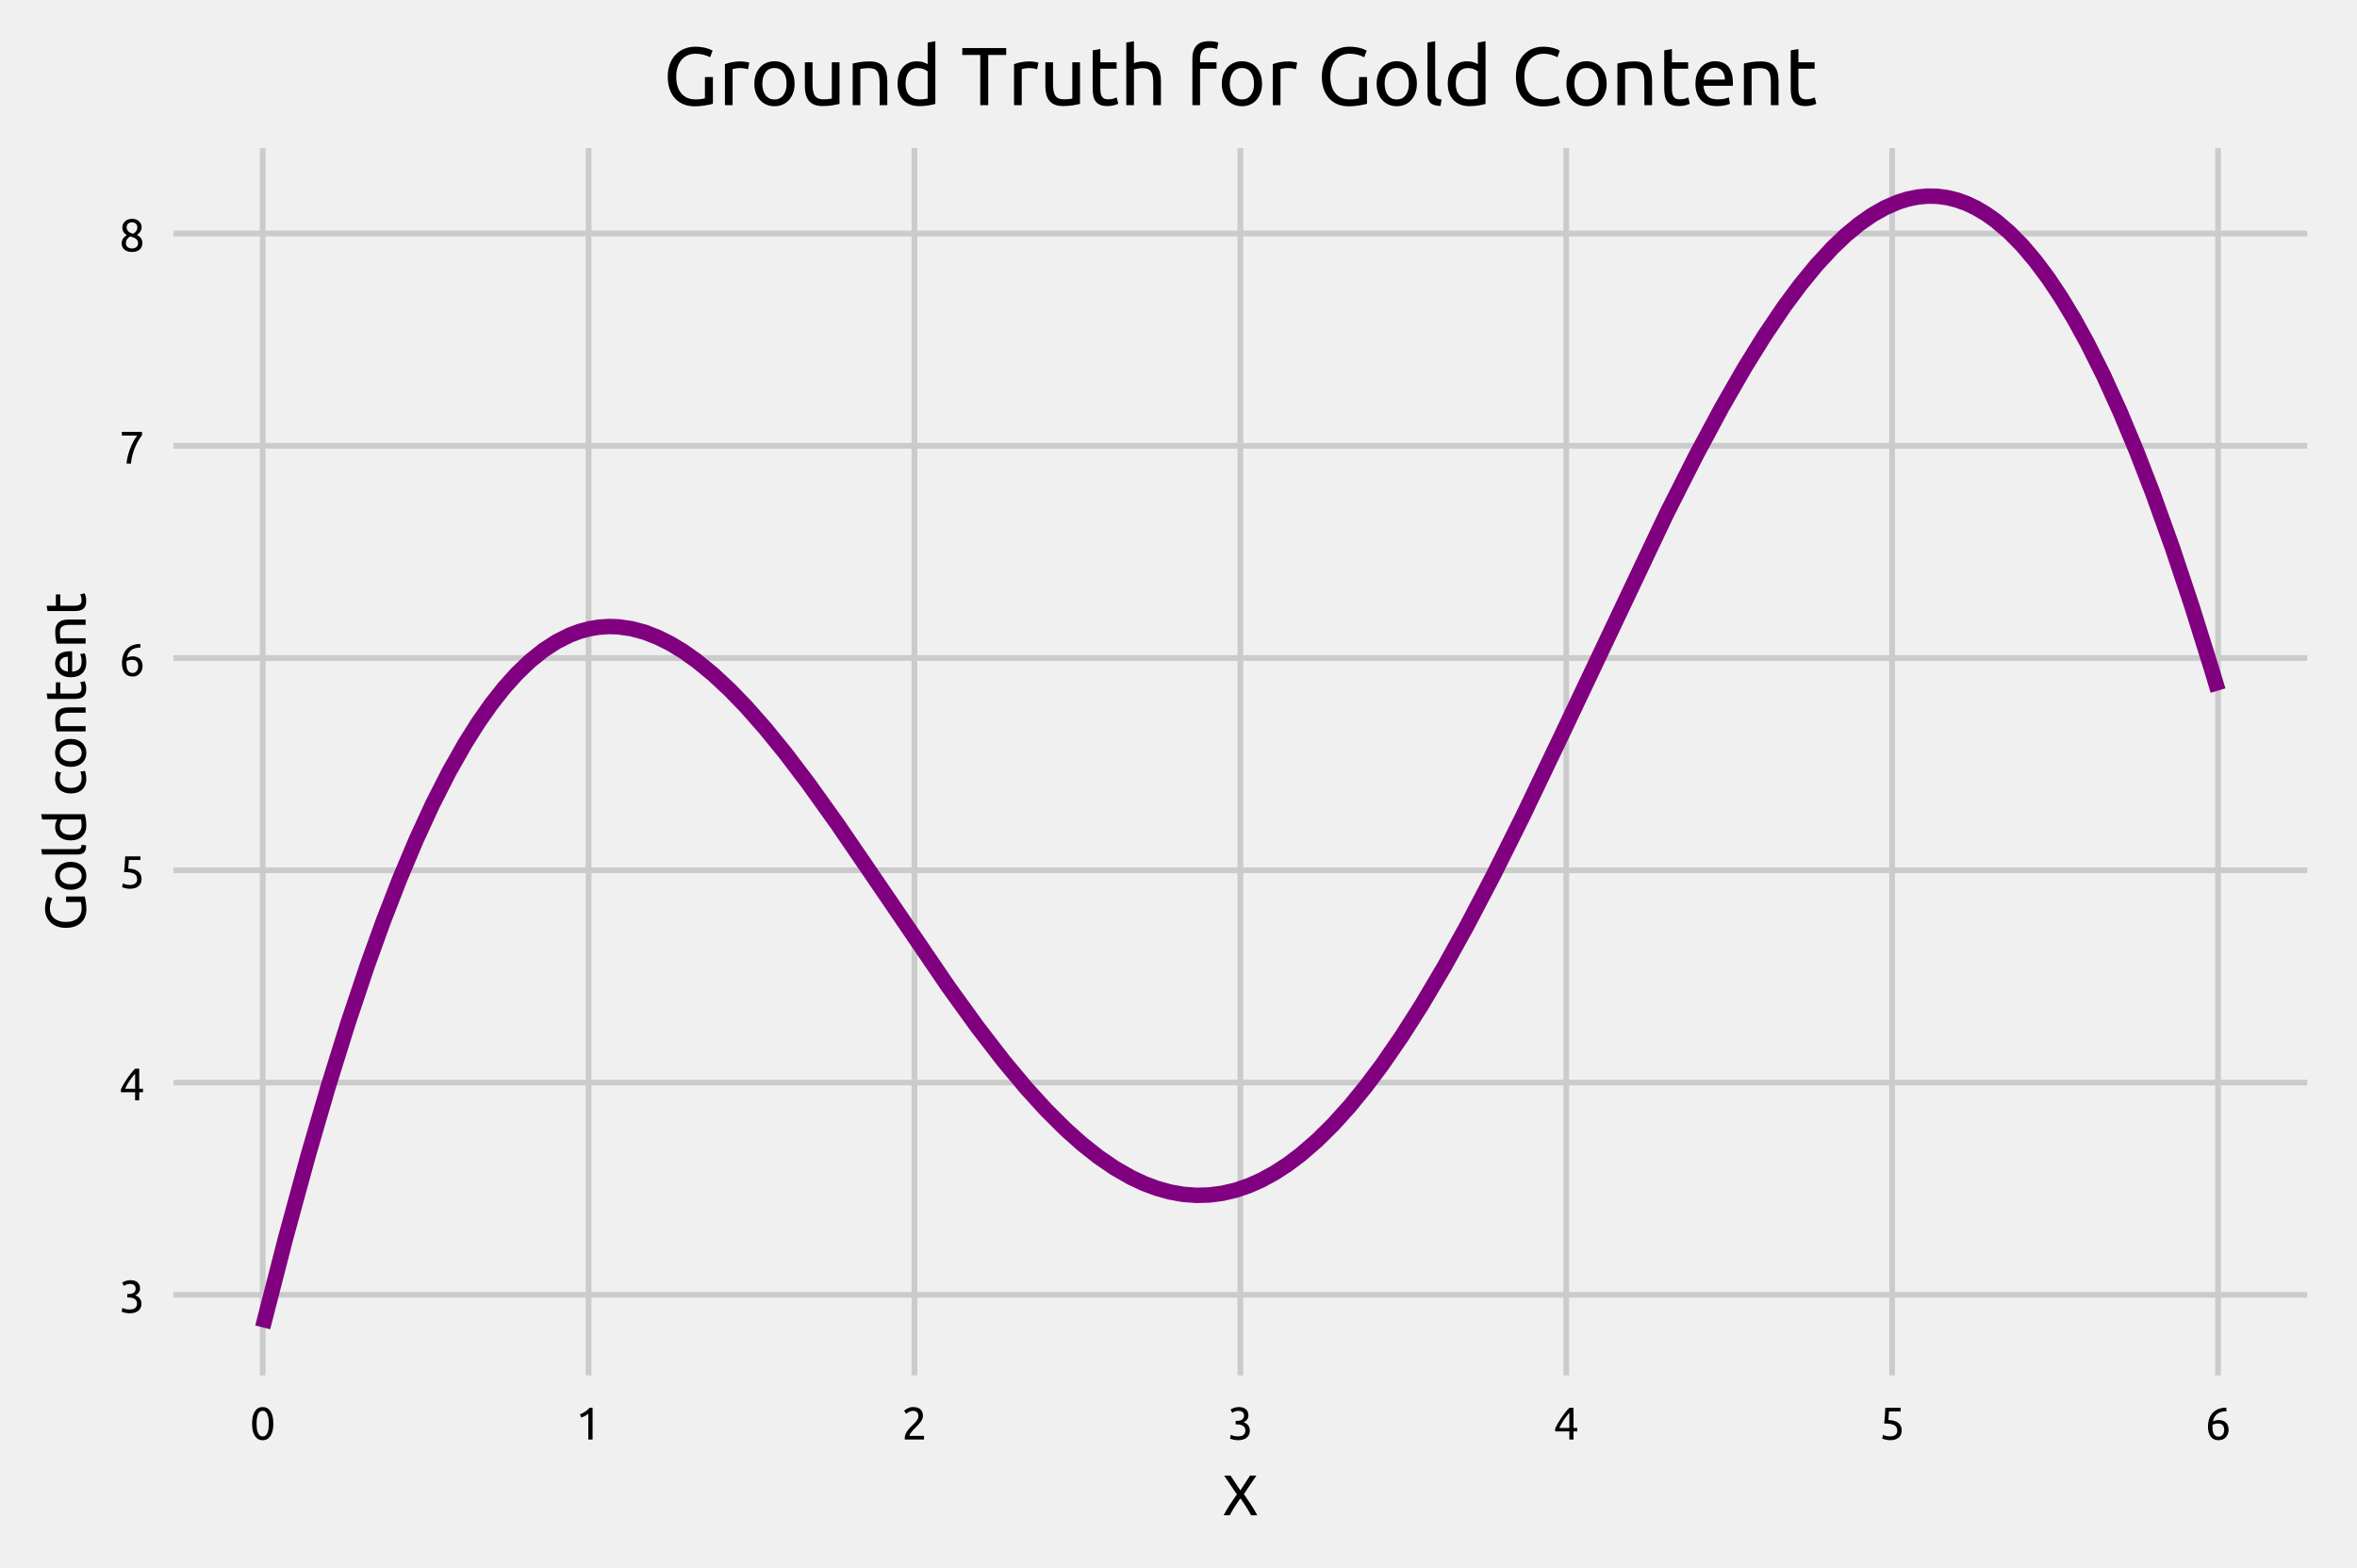
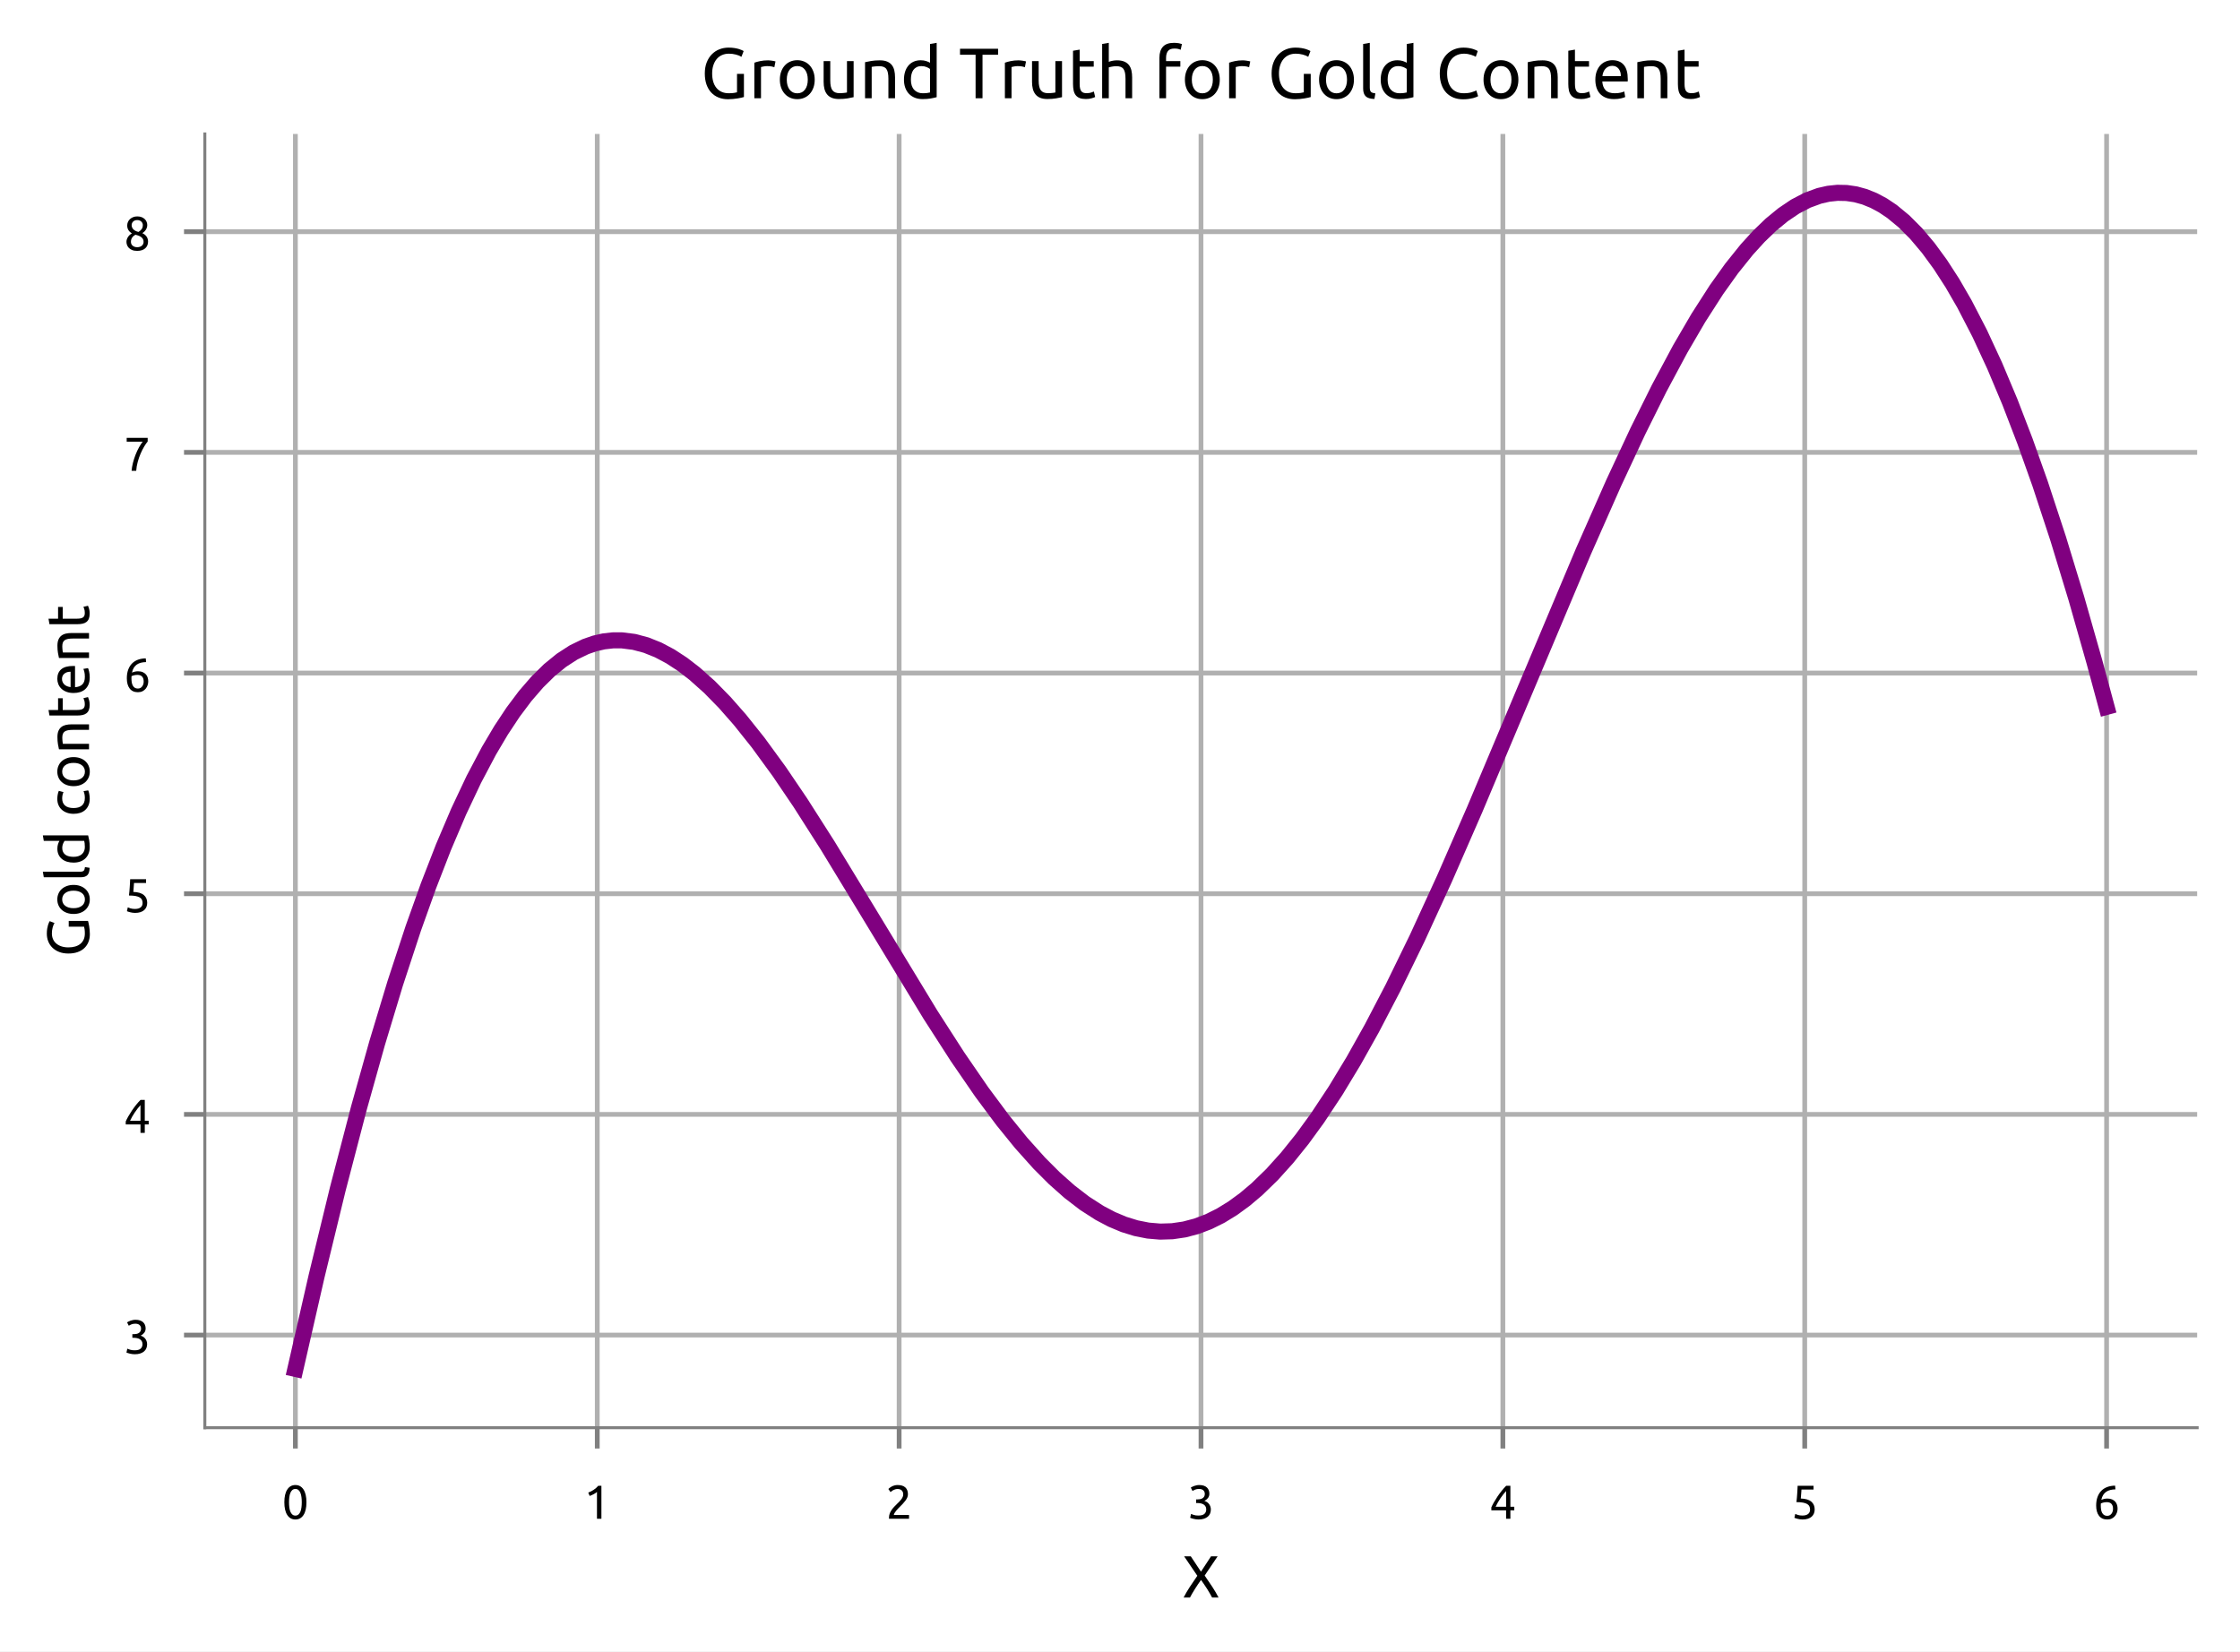
- <svg xmlns="http://www.w3.org/2000/svg" xmlns:xlink="http://www.w3.org/1999/xlink" height="273.81pt" version="1.1" viewBox="0 0 411.862 273.81" width="411.862pt">
+ <svg xmlns="http://www.w3.org/2000/svg" xmlns:xlink="http://www.w3.org/1999/xlink" height="277.548pt" version="1.1" viewBox="0 0 376.422 277.548" width="376.422pt">
  <defs>
    <style type="text/css">
- *{stroke-linecap:butt;stroke-linejoin:round;white-space:pre;}
+ *{stroke-linecap:butt;stroke-linejoin:round;}
  </style>
  </defs>
  <g id="figure_1">
    <g id="patch_1">
-       <path d="M 0 273.81  L 411.862 273.81  L 411.862 0  L 0 0  z " style="fill:#f0f0f0;" />
+       <path d="M 0 277.548  L 376.422 277.548  L 376.422 0  L 0 0  z " style="fill:#ffffff;" />
    </g>
    <g id="axes_1">
      <g id="patch_2">
-         <path d="M 28.822 241.814  L 404.662 241.814  L 404.662 24.373  L 28.822 24.373  z " style="fill:#f0f0f0;" />
+         <path d="M 34.422 239.951  L 369.222 239.951  L 369.222 22.511  L 34.422 22.511  z " style="fill:#ffffff;" />
      </g>
      <g id="matplotlib.axis_1">
        <g id="xtick_1">
          <g id="line2d_1">
-             <path clip-path="url(#pe373f6b60d)" d="M 45.906 241.814  L 45.906 24.373  " style="fill:none;stroke:#cbcbcb;" />
-           </g>
-           <g id="line2d_2" />
+             <path clip-path="url(#p2e78a346d7)" d="M 49.64 239.951  L 49.64 22.511  " style="fill:none;stroke:#b0b0b0;stroke-linecap:square;stroke-width:0.8;" />
+           </g>
+           <g id="line2d_2">
+             <defs>
+               <path d="M 0 0  L 0 3.5  " id="m96824bc779" style="stroke:#808080;stroke-width:0.8;" />
+             </defs>
+             <g>
+               <use style="fill:#808080;stroke:#808080;stroke-width:0.8;" x="49.64" xlink:href="#m96824bc779" y="239.951" />
+             </g>
+           </g>
          <g id="text_1">
            <defs>
              <path d="M 5 34.703  Q 5 52.094 11.141 61.5  Q 17.297 70.906 28.203 70.906  Q 39.094 70.906 45.25 61.5  Q 51.406 52.094 51.406 34.703  Q 51.406 17.297 45.25 7.891  Q 39.094 -1.5 28.203 -1.5  Q 17.297 -1.5 11.141 7.891  Q 5 17.297 5 34.703  z M 41.594 34.703  Q 41.594 40.406 40.938 45.5  Q 40.297 50.594 38.75 54.391  Q 37.203 58.203 34.594 60.453  Q 32 62.703 28.203 62.703  Q 24.406 62.703 21.797 60.453  Q 19.203 58.203 17.641 54.391  Q 16.094 50.594 15.438 45.5  Q 14.797 40.406 14.797 34.703  Q 14.797 29 15.438 23.891  Q 16.094 18.797 17.641 15  Q 19.203 11.203 21.797 8.953  Q 24.406 6.703 28.203 6.703  Q 32 6.703 34.594 8.953  Q 37.203 11.203 38.75 15  Q 40.297 18.797 40.938 23.891  Q 41.594 29 41.594 34.703  z " id="Ubuntu-48" />
            </defs>
-             <g transform="translate(43.64926 251.521)scale(0.08 -0.08)">
+             <g transform="translate(47.38381 255.2587)scale(0.08 -0.08)">
              <use xlink:href="#Ubuntu-48" />
            </g>
          </g>
        </g>
        <g id="xtick_2">
          <g id="line2d_3">
-             <path clip-path="url(#pe373f6b60d)" d="M 102.851 241.814  L 102.851 24.373  " style="fill:none;stroke:#cbcbcb;" />
-           </g>
-           <g id="line2d_4" />
+             <path clip-path="url(#p2e78a346d7)" d="M 100.367 239.951  L 100.367 22.511  " style="fill:none;stroke:#b0b0b0;stroke-linecap:square;stroke-width:0.8;" />
+           </g>
+           <g id="line2d_4">
+             <g>
+               <use style="fill:#808080;stroke:#808080;stroke-width:0.8;" x="100.367" xlink:href="#m96824bc779" y="239.951" />
+             </g>
+           </g>
          <g id="text_2">
            <defs>
              <path d="M 9.297 55  Q 15 57.203 20.391 60.641  Q 25.797 64.094 30.297 69.297  L 36.906 69.297  L 36.906 0  L 27.594 0  L 27.594 56.406  Q 26.406 55.297 24.656 54.094  Q 22.906 52.906 20.844 51.797  Q 18.797 50.703 16.547 49.703  Q 14.297 48.703 12.203 48  z " id="Ubuntu-49" />
            </defs>
-             <g transform="translate(100.5947 251.521)scale(0.08 -0.08)">
+             <g transform="translate(98.11108 255.2587)scale(0.08 -0.08)">
              <use xlink:href="#Ubuntu-49" />
            </g>
          </g>
        </g>
        <g id="xtick_3">
          <g id="line2d_5">
-             <path clip-path="url(#pe373f6b60d)" d="M 159.796 241.814  L 159.796 24.373  " style="fill:none;stroke:#cbcbcb;" />
-           </g>
-           <g id="line2d_6" />
+             <path clip-path="url(#p2e78a346d7)" d="M 151.095 239.951  L 151.095 22.511  " style="fill:none;stroke:#b0b0b0;stroke-linecap:square;stroke-width:0.8;" />
+           </g>
+           <g id="line2d_6">
+             <g>
+               <use style="fill:#808080;stroke:#808080;stroke-width:0.8;" x="151.095" xlink:href="#m96824bc779" y="239.951" />
+             </g>
+           </g>
          <g id="text_3">
            <defs>
              <path d="M 46.703 51.594  Q 46.703 48 45.25 44.641  Q 43.797 41.297 41.391 38.047  Q 39 34.797 36 31.641  Q 33 28.5 30 25.5  Q 28.297 23.797 26.047 21.5  Q 23.797 19.203 21.797 16.703  Q 19.797 14.203 18.438 11.891  Q 17.094 9.594 17.094 7.906  L 49 7.906  L 49 0  L 7 0  Q 6.906 0.594 6.906 1.188  Q 6.906 1.797 6.906 2.297  Q 6.906 7 8.453 11.047  Q 10 15.094 12.5 18.688  Q 15 22.297 18.094 25.5  Q 21.203 28.703 24.203 31.703  Q 26.703 34.094 28.953 36.438  Q 31.203 38.797 32.953 41.141  Q 34.703 43.5 35.75 46  Q 36.797 48.5 36.797 51.297  Q 36.797 54.297 35.844 56.391  Q 34.906 58.5 33.297 59.891  Q 31.703 61.297 29.547 61.938  Q 27.406 62.594 25 62.594  Q 22.094 62.594 19.688 61.797  Q 17.297 61 15.391 59.953  Q 13.5 58.906 12.203 57.75  Q 10.906 56.594 10.203 56  L 5.594 62.594  Q 6.5 63.594 8.297 65.047  Q 10.094 66.5 12.594 67.797  Q 15.094 69.094 18.188 70  Q 21.297 70.906 24.906 70.906  Q 35.797 70.906 41.25 65.844  Q 46.703 60.797 46.703 51.594  z " id="Ubuntu-50" />
            </defs>
-             <g transform="translate(157.5402 251.521)scale(0.08 -0.08)">
+             <g transform="translate(148.8384 255.2587)scale(0.08 -0.08)">
              <use xlink:href="#Ubuntu-50" />
            </g>
          </g>
        </g>
        <g id="xtick_4">
          <g id="line2d_7">
-             <path clip-path="url(#pe373f6b60d)" d="M 216.742 241.814  L 216.742 24.373  " style="fill:none;stroke:#cbcbcb;" />
-           </g>
-           <g id="line2d_8" />
+             <path clip-path="url(#p2e78a346d7)" d="M 201.822 239.951  L 201.822 22.511  " style="fill:none;stroke:#b0b0b0;stroke-linecap:square;stroke-width:0.8;" />
+           </g>
+           <g id="line2d_8">
+             <g>
+               <use style="fill:#808080;stroke:#808080;stroke-width:0.8;" x="201.822" xlink:href="#m96824bc779" y="239.951" />
+             </g>
+           </g>
          <g id="text_4">
            <defs>
              <path d="M 22.594 6.797  Q 31.5 6.797 35.344 10.297  Q 39.203 13.797 39.203 19.703  Q 39.203 23.5 37.594 26.094  Q 36 28.703 33.391 30.25  Q 30.797 31.797 27.344 32.438  Q 23.906 33.094 20.297 33.094  L 17.906 33.094  L 17.906 40.703  L 21.203 40.703  Q 23.703 40.703 26.344 41.203  Q 29 41.703 31.203 43  Q 33.406 44.297 34.797 46.547  Q 36.203 48.797 36.203 52.203  Q 36.203 55 35.203 57  Q 34.203 59 32.547 60.297  Q 30.906 61.594 28.75 62.141  Q 26.594 62.703 24.203 62.703  Q 19.406 62.703 16.047 61.297  Q 12.703 59.906 10.406 58.406  L 6.797 65.5  Q 8 66.297 9.844 67.25  Q 11.703 68.203 14 69  Q 16.297 69.797 18.938 70.344  Q 21.594 70.906 24.5 70.906  Q 30 70.906 34 69.547  Q 38 68.203 40.594 65.75  Q 43.203 63.297 44.5 59.938  Q 45.797 56.594 45.797 52.703  Q 45.797 47.297 42.688 43.438  Q 39.594 39.594 35.203 37.594  Q 37.906 36.797 40.406 35.297  Q 42.906 33.797 44.75 31.5  Q 46.594 29.203 47.75 26.203  Q 48.906 23.203 48.906 19.5  Q 48.906 15 47.344 11.141  Q 45.797 7.297 42.547 4.5  Q 39.297 1.703 34.391 0.094  Q 29.5 -1.5 22.797 -1.5  Q 20.203 -1.5 17.453 -1.094  Q 14.703 -0.703 12.297 -0.094  Q 9.906 0.5 8.094 1.094  Q 6.297 1.703 5.5 2.094  L 7.297 10.203  Q 9 9.406 12.953 8.094  Q 16.906 6.797 22.594 6.797  z " id="Ubuntu-51" />
            </defs>
-             <g transform="translate(214.4856 251.521)scale(0.08 -0.08)">
+             <g transform="translate(199.5656 255.2587)scale(0.08 -0.08)">
              <use xlink:href="#Ubuntu-51" />
            </g>
          </g>
        </g>
        <g id="xtick_5">
          <g id="line2d_9">
-             <path clip-path="url(#pe373f6b60d)" d="M 273.687 241.814  L 273.687 24.373  " style="fill:none;stroke:#cbcbcb;" />
-           </g>
-           <g id="line2d_10" />
+             <path clip-path="url(#p2e78a346d7)" d="M 252.549 239.951  L 252.549 22.511  " style="fill:none;stroke:#b0b0b0;stroke-linecap:square;stroke-width:0.8;" />
+           </g>
+           <g id="line2d_10">
+             <g>
+               <use style="fill:#808080;stroke:#808080;stroke-width:0.8;" x="252.549" xlink:href="#m96824bc779" y="239.951" />
+             </g>
+           </g>
          <g id="text_5">
            <defs>
              <path d="M 4 24  Q 5.906 28.406 9.203 34.25  Q 12.5 40.094 16.641 46.297  Q 20.797 52.5 25.547 58.5  Q 30.297 64.5 35.094 69.297  L 44 69.297  L 44 25.297  L 52.203 25.297  L 52.203 17.703  L 44 17.703  L 44 0  L 35 0  L 35 17.703  L 4 17.703  z M 35 58.297  Q 32 55.094 28.953 51.141  Q 25.906 47.203 23 42.891  Q 20.094 38.594 17.547 34.094  Q 15 29.594 13 25.297  L 35 25.297  z " id="Ubuntu-52" />
            </defs>
-             <g transform="translate(271.4311 251.521)scale(0.08 -0.08)">
+             <g transform="translate(250.2929 255.2587)scale(0.08 -0.08)">
              <use xlink:href="#Ubuntu-52" />
            </g>
          </g>
        </g>
        <g id="xtick_6">
          <g id="line2d_11">
-             <path clip-path="url(#pe373f6b60d)" d="M 330.633 241.814  L 330.633 24.373  " style="fill:none;stroke:#cbcbcb;" />
-           </g>
-           <g id="line2d_12" />
+             <path clip-path="url(#p2e78a346d7)" d="M 303.276 239.951  L 303.276 22.511  " style="fill:none;stroke:#b0b0b0;stroke-linecap:square;stroke-width:0.8;" />
+           </g>
+           <g id="line2d_12">
+             <g>
+               <use style="fill:#808080;stroke:#808080;stroke-width:0.8;" x="303.276" xlink:href="#m96824bc779" y="239.951" />
+             </g>
+           </g>
          <g id="text_6">
            <defs>
              <path d="M 19.906 42.594  Q 35 42 42.047 36  Q 49.094 30 49.094 19.703  Q 49.094 15.094 47.547 11.188  Q 46 7.297 42.844 4.5  Q 39.703 1.703 34.891 0.094  Q 30.094 -1.5 23.5 -1.5  Q 20.906 -1.5 18.203 -1.094  Q 15.5 -0.703 13.203 -0.094  Q 10.906 0.5 9.094 1.094  Q 7.297 1.703 6.5 2.094  L 8.297 10.203  Q 10 9.406 13.844 8.094  Q 17.703 6.797 23.297 6.797  Q 27.797 6.797 30.844 7.797  Q 33.906 8.797 35.797 10.5  Q 37.703 12.203 38.547 14.453  Q 39.406 16.703 39.406 19.203  Q 39.406 23 38.094 25.953  Q 36.797 28.906 33.5 30.906  Q 30.203 32.906 24.703 33.953  Q 19.203 35 10.797 35  Q 11.406 39.906 11.75 44.203  Q 12.094 48.5 12.391 52.594  Q 12.703 56.703 12.891 60.75  Q 13.094 64.797 13.297 69.297  L 46.703 69.297  L 46.703 61.406  L 21.406 61.406  Q 21.297 59.906 21.094 57.344  Q 20.906 54.797 20.703 52.047  Q 20.5 49.297 20.297 46.688  Q 20.094 44.094 19.906 42.594  z " id="Ubuntu-53" />
            </defs>
-             <g transform="translate(328.3765 251.521)scale(0.08 -0.08)">
+             <g transform="translate(301.0202 255.2587)scale(0.08 -0.08)">
              <use xlink:href="#Ubuntu-53" />
            </g>
          </g>
        </g>
        <g id="xtick_7">
          <g id="line2d_13">
-             <path clip-path="url(#pe373f6b60d)" d="M 387.578 241.814  L 387.578 24.373  " style="fill:none;stroke:#cbcbcb;" />
-           </g>
-           <g id="line2d_14" />
+             <path clip-path="url(#p2e78a346d7)" d="M 354.004 239.951  L 354.004 22.511  " style="fill:none;stroke:#b0b0b0;stroke-linecap:square;stroke-width:0.8;" />
+           </g>
+           <g id="line2d_14">
+             <g>
+               <use style="fill:#808080;stroke:#808080;stroke-width:0.8;" x="354.004" xlink:href="#m96824bc779" y="239.951" />
+             </g>
+           </g>
          <g id="text_7">
            <defs>
              <path d="M 6.297 27.797  Q 6.297 37.906 9.094 45.656  Q 11.906 53.406 17.047 58.703  Q 22.203 64 29.547 66.75  Q 36.906 69.5 46.094 69.594  L 46.797 61.797  Q 40.906 61.703 36.047 60.5  Q 31.203 59.297 27.391 56.688  Q 23.594 54.094 21 49.938  Q 18.406 45.797 17.094 39.703  Q 19.703 40.906 22.953 41.703  Q 26.203 42.5 29.703 42.5  Q 35.594 42.5 39.688 40.703  Q 43.797 38.906 46.391 35.953  Q 49 33 50.141 29.141  Q 51.297 25.297 51.297 21.094  Q 51.297 17.297 50 13.297  Q 48.703 9.297 46.047 6  Q 43.406 2.703 39.297 0.594  Q 35.203 -1.5 29.594 -1.5  Q 18.203 -1.5 12.25 6.297  Q 6.297 14.094 6.297 27.797  z M 28.703 34.906  Q 25.203 34.906 22.203 34.25  Q 19.203 33.594 16.203 32.297  Q 16.094 31.203 16.047 30.047  Q 16 28.906 16 27.797  Q 16 23.406 16.594 19.5  Q 17.203 15.594 18.75 12.641  Q 20.297 9.703 22.891 7.953  Q 25.5 6.203 29.5 6.203  Q 32.797 6.203 35.094 7.594  Q 37.406 9 38.906 11.203  Q 40.406 13.406 41.047 15.953  Q 41.703 18.5 41.703 20.906  Q 41.703 27.703 38.453 31.297  Q 35.203 34.906 28.703 34.906  z " id="Ubuntu-54" />
            </defs>
-             <g transform="translate(385.322 251.521)scale(0.08 -0.08)">
+             <g transform="translate(351.7474 255.2587)scale(0.08 -0.08)">
              <use xlink:href="#Ubuntu-54" />
            </g>
          </g>
        </g>
        <g id="text_8">
          <defs>
            <path d="M 50.203 0  Q 48.703 3 46.594 6.641  Q 44.5 10.297 42 14.25  Q 39.5 18.203 36.797 22.141  Q 34.094 26.094 31.594 29.594  Q 29.094 26.094 26.391 22.141  Q 23.703 18.203 21.25 14.25  Q 18.797 10.297 16.641 6.641  Q 14.5 3 13 0  L 2.297 0  Q 6.797 8.797 12.75 17.891  Q 18.703 27 25.406 36.594  L 3.203 69.297  L 14.406 69.297  L 31.5 43.5  L 48.406 69.297  L 59.5 69.297  L 37.703 37  Q 44.5 27.297 50.5 18.094  Q 56.5 8.906 61.094 0  z " id="Ubuntu-88" />
          </defs>
-           <g transform="translate(213.5872 264.7604)scale(0.1 -0.1)">
+           <g transform="translate(198.6672 268.4981)scale(0.1 -0.1)">
            <use xlink:href="#Ubuntu-88" />
          </g>
        </g>
      </g>
      <g id="matplotlib.axis_2">
        <g id="ytick_1">
          <g id="line2d_15">
-             <path clip-path="url(#pe373f6b60d)" d="M 28.822 226.245  L 404.662 226.245  " style="fill:none;stroke:#cbcbcb;" />
-           </g>
-           <g id="line2d_16" />
+             <path clip-path="url(#p2e78a346d7)" d="M 34.422 224.383  L 369.222 224.383  " style="fill:none;stroke:#b0b0b0;stroke-linecap:square;stroke-width:0.8;" />
+           </g>
+           <g id="line2d_16">
+             <defs>
+               <path d="M 0 0  L -3.5 0  " id="mca1a69b899" style="stroke:#808080;stroke-width:0.8;" />
+             </defs>
+             <g>
+               <use style="fill:#808080;stroke:#808080;stroke-width:0.8;" x="34.422" xlink:href="#mca1a69b899" y="224.383" />
+             </g>
+           </g>
          <g id="text_9">
-             <g transform="translate(20.80937 229.3487)scale(0.08 -0.08)">
+             <g transform="translate(20.80937 227.4864)scale(0.08 -0.08)">
              <use xlink:href="#Ubuntu-51" />
            </g>
          </g>
        </g>
        <g id="ytick_2">
          <g id="line2d_17">
-             <path clip-path="url(#pe373f6b60d)" d="M 28.822 189.156  L 404.662 189.156  " style="fill:none;stroke:#cbcbcb;" />
-           </g>
-           <g id="line2d_18" />
+             <path clip-path="url(#p2e78a346d7)" d="M 34.422 187.294  L 369.222 187.294  " style="fill:none;stroke:#b0b0b0;stroke-linecap:square;stroke-width:0.8;" />
+           </g>
+           <g id="line2d_18">
+             <g>
+               <use style="fill:#808080;stroke:#808080;stroke-width:0.8;" x="34.422" xlink:href="#mca1a69b899" y="187.294" />
+             </g>
+           </g>
          <g id="text_10">
-             <g transform="translate(20.80937 192.2601)scale(0.08 -0.08)">
+             <g transform="translate(20.80937 190.3979)scale(0.08 -0.08)">
              <use xlink:href="#Ubuntu-52" />
            </g>
          </g>
        </g>
        <g id="ytick_3">
          <g id="line2d_19">
-             <path clip-path="url(#pe373f6b60d)" d="M 28.822 152.068  L 404.662 152.068  " style="fill:none;stroke:#cbcbcb;" />
-           </g>
-           <g id="line2d_20" />
+             <path clip-path="url(#p2e78a346d7)" d="M 34.422 150.206  L 369.222 150.206  " style="fill:none;stroke:#b0b0b0;stroke-linecap:square;stroke-width:0.8;" />
+           </g>
+           <g id="line2d_20">
+             <g>
+               <use style="fill:#808080;stroke:#808080;stroke-width:0.8;" x="34.422" xlink:href="#mca1a69b899" y="150.206" />
+             </g>
+           </g>
          <g id="text_11">
-             <g transform="translate(20.80937 155.1716)scale(0.08 -0.08)">
+             <g transform="translate(20.80937 153.3094)scale(0.08 -0.08)">
              <use xlink:href="#Ubuntu-53" />
            </g>
          </g>
        </g>
        <g id="ytick_4">
          <g id="line2d_21">
-             <path clip-path="url(#pe373f6b60d)" d="M 28.822 114.979  L 404.662 114.979  " style="fill:none;stroke:#cbcbcb;" />
-           </g>
-           <g id="line2d_22" />
+             <path clip-path="url(#p2e78a346d7)" d="M 34.422 113.117  L 369.222 113.117  " style="fill:none;stroke:#b0b0b0;stroke-linecap:square;stroke-width:0.8;" />
+           </g>
+           <g id="line2d_22">
+             <g>
+               <use style="fill:#808080;stroke:#808080;stroke-width:0.8;" x="34.422" xlink:href="#mca1a69b899" y="113.117" />
+             </g>
+           </g>
          <g id="text_12">
-             <g transform="translate(20.80937 118.0831)scale(0.08 -0.08)">
+             <g transform="translate(20.80937 116.2208)scale(0.08 -0.08)">
              <use xlink:href="#Ubuntu-54" />
            </g>
          </g>
        </g>
        <g id="ytick_5">
          <g id="line2d_23">
-             <path clip-path="url(#pe373f6b60d)" d="M 28.822 77.891  L 404.662 77.891  " style="fill:none;stroke:#cbcbcb;" />
-           </g>
-           <g id="line2d_24" />
+             <path clip-path="url(#p2e78a346d7)" d="M 34.422 76.029  L 369.222 76.029  " style="fill:none;stroke:#b0b0b0;stroke-linecap:square;stroke-width:0.8;" />
+           </g>
+           <g id="line2d_24">
+             <g>
+               <use style="fill:#808080;stroke:#808080;stroke-width:0.8;" x="34.422" xlink:href="#mca1a69b899" y="76.029" />
+             </g>
+           </g>
          <g id="text_13">
            <defs>
              <path d="M 16.297 0  Q 16.906 8 19.156 16.844  Q 21.406 25.703 24.703 34.047  Q 28 42.406 31.953 49.547  Q 35.906 56.703 39.703 61.203  L 6 61.203  L 6 69.297  L 50.094 69.297  L 50.094 61.594  Q 46.797 57.797 42.797 51.141  Q 38.797 44.5 35.25 36.25  Q 31.703 28 29.141 18.641  Q 26.594 9.297 26 0  z " id="Ubuntu-55" />
            </defs>
-             <g transform="translate(20.80937 80.99453)scale(0.08 -0.08)">
+             <g transform="translate(20.80937 79.13228)scale(0.08 -0.08)">
              <use xlink:href="#Ubuntu-55" />
            </g>
          </g>
        </g>
        <g id="ytick_6">
          <g id="line2d_25">
-             <path clip-path="url(#pe373f6b60d)" d="M 28.822 40.802  L 404.662 40.802  " style="fill:none;stroke:#cbcbcb;" />
-           </g>
-           <g id="line2d_26" />
+             <path clip-path="url(#p2e78a346d7)" d="M 34.422 38.94  L 369.222 38.94  " style="fill:none;stroke:#b0b0b0;stroke-linecap:square;stroke-width:0.8;" />
+           </g>
+           <g id="line2d_26">
+             <g>
+               <use style="fill:#808080;stroke:#808080;stroke-width:0.8;" x="34.422" xlink:href="#mca1a69b899" y="38.94" />
+             </g>
+           </g>
          <g id="text_14">
            <defs>
              <path d="M 50.906 18  Q 50.906 13.797 49.453 10.25  Q 48 6.703 45.141 4.047  Q 42.297 1.406 38 -0.047  Q 33.703 -1.5 28.094 -1.5  Q 21.594 -1.5 17.25 0.344  Q 12.906 2.203 10.297 5  Q 7.703 7.797 6.594 11.141  Q 5.5 14.5 5.5 17.5  Q 5.5 20.406 6.453 23.047  Q 7.406 25.703 8.953 28  Q 10.5 30.297 12.547 32.141  Q 14.594 34 16.906 35.406  Q 7.094 41 7.094 51.906  Q 7.094 55.703 8.594 59.141  Q 10.094 62.594 12.844 65.188  Q 15.594 67.797 19.5 69.344  Q 23.406 70.906 28.203 70.906  Q 33.797 70.906 37.797 69.203  Q 41.797 67.5 44.344 64.844  Q 46.906 62.203 48.047 59  Q 49.203 55.797 49.203 52.797  Q 49.203 49.906 48.344 47.344  Q 47.5 44.797 46.047 42.594  Q 44.594 40.406 42.75 38.703  Q 40.906 37 38.906 35.703  Q 50.703 30.094 50.906 18  z M 14.906 17.406  Q 14.906 15.594 15.547 13.641  Q 16.203 11.703 17.797 10.047  Q 19.406 8.406 21.906 7.297  Q 24.406 6.203 28.203 6.203  Q 31.594 6.203 34.141 7.203  Q 36.703 8.203 38.297 9.75  Q 39.906 11.297 40.703 13.297  Q 41.5 15.297 41.5 17.406  Q 41.5 20.594 40.297 23  Q 39.094 25.406 36.844 27.203  Q 34.594 29 31.438 30.25  Q 28.297 31.5 24.297 32.406  Q 19.797 29.906 17.344 26.203  Q 14.906 22.5 14.906 17.406  z M 39.906 52.906  Q 39.906 54.406 39.25 56.203  Q 38.594 58 37.188 59.547  Q 35.797 61.094 33.594 62.141  Q 31.406 63.203 28.203 63.203  Q 25 63.203 22.75 62.203  Q 20.5 61.203 19.094 59.641  Q 17.703 58.094 17.047 56.25  Q 16.406 54.406 16.406 52.594  Q 16.406 50.406 17.203 48.203  Q 18 46 19.703 44.094  Q 21.406 42.203 24.156 40.703  Q 26.906 39.203 30.703 38.297  Q 34.906 40.797 37.406 44.141  Q 39.906 47.5 39.906 52.906  z " id="Ubuntu-56" />
            </defs>
-             <g transform="translate(20.80937 43.90599)scale(0.08 -0.08)">
+             <g transform="translate(20.80937 42.04374)scale(0.08 -0.08)">
              <use xlink:href="#Ubuntu-56" />
            </g>
          </g>
        </g>
        <g id="text_15">
          <defs>
            <path d="M 50.906 34.094  L 60.594 34.094  L 60.594 1.703  Q 59.406 1.297 57.156 0.797  Q 54.906 0.297 51.953 -0.203  Q 49 -0.703 45.5 -1.047  Q 42 -1.406 38.406 -1.406  Q 31.094 -1.406 25.094 1  Q 19.094 3.406 14.797 8  Q 10.5 12.594 8.141 19.297  Q 5.797 26 5.797 34.703  Q 5.797 43.406 8.438 50.156  Q 11.094 56.906 15.594 61.5  Q 20.094 66.094 26.141 68.5  Q 32.203 70.906 39.094 70.906  Q 43.797 70.906 47.438 70.297  Q 51.094 69.703 53.688 68.891  Q 56.297 68.094 57.938 67.297  Q 59.594 66.5 60.203 66.094  L 57.094 58  Q 54.203 59.906 49.391 61.156  Q 44.594 62.406 39.594 62.406  Q 34.297 62.406 29.938 60.5  Q 25.594 58.594 22.547 55  Q 19.5 51.406 17.797 46.25  Q 16.094 41.094 16.094 34.703  Q 16.094 28.5 17.547 23.391  Q 19 18.297 21.953 14.641  Q 24.906 11 29.25 9  Q 33.594 7 39.5 7  Q 43.703 7 46.641 7.453  Q 49.594 7.906 50.906 8.297  z " id="Ubuntu-71" />
            <path d="M 53.906 26  Q 53.906 19.797 52.094 14.797  Q 50.297 9.797 47.047 6.188  Q 43.797 2.594 39.297 0.641  Q 34.797 -1.297 29.5 -1.297  Q 24.203 -1.297 19.703 0.641  Q 15.203 2.594 11.953 6.188  Q 8.703 9.797 6.891 14.797  Q 5.094 19.797 5.094 26  Q 5.094 32.094 6.891 37.141  Q 8.703 42.203 11.953 45.797  Q 15.203 49.406 19.703 51.344  Q 24.203 53.297 29.5 53.297  Q 34.797 53.297 39.297 51.344  Q 43.797 49.406 47.047 45.797  Q 50.297 42.203 52.094 37.141  Q 53.906 32.094 53.906 26  z M 44.203 26  Q 44.203 34.797 40.25 39.938  Q 36.297 45.094 29.5 45.094  Q 22.703 45.094 18.75 39.938  Q 14.797 34.797 14.797 26  Q 14.797 17.203 18.75 12.047  Q 22.703 6.906 29.5 6.906  Q 36.297 6.906 40.25 12.047  Q 44.203 17.203 44.203 26  z " id="Ubuntu-111" />
            <path d="M 23.594 -1  Q 15 -0.797 11.391 2.703  Q 7.797 6.203 7.797 13.594  L 7.797 76  L 17.094 77.594  L 17.094 15.094  Q 17.094 12.797 17.5 11.297  Q 17.906 9.797 18.797 8.891  Q 19.703 8 21.203 7.547  Q 22.703 7.094 24.906 6.797  z " id="Ubuntu-108" />
            <path d="M 41.594 41  Q 39.906 42.406 36.703 43.703  Q 33.5 45 29.703 45  Q 25.703 45 22.844 43.547  Q 20 42.094 18.203 39.547  Q 16.406 37 15.594 33.5  Q 14.797 30 14.797 26  Q 14.797 16.906 19.297 11.953  Q 23.797 7 31.297 7  Q 35.094 7 37.641 7.344  Q 40.203 7.703 41.594 8.094  z M 41.594 76  L 50.906 77.594  L 50.906 1.5  Q 47.703 0.594 42.703 -0.297  Q 37.703 -1.203 31.203 -1.203  Q 25.203 -1.203 20.391 0.688  Q 15.594 2.594 12.188 6.094  Q 8.797 9.594 6.938 14.641  Q 5.094 19.703 5.094 26  Q 5.094 32 6.641 37  Q 8.203 42 11.203 45.594  Q 14.203 49.203 18.547 51.203  Q 22.906 53.203 28.5 53.203  Q 33 53.203 36.453 52  Q 39.906 50.797 41.594 49.703  z " id="Ubuntu-100" />
            <path id="Ubuntu-32" />
            <path d="M 30.594 -1.203  Q 24.297 -1.203 19.547 0.797  Q 14.797 2.797 11.547 6.391  Q 8.297 10 6.688 14.953  Q 5.094 19.906 5.094 25.906  Q 5.094 31.906 6.844 36.906  Q 8.594 41.906 11.797 45.547  Q 15 49.203 19.641 51.25  Q 24.297 53.297 30 53.297  Q 33.5 53.297 37 52.688  Q 40.5 52.094 43.703 50.797  L 41.594 42.906  Q 39.5 43.906 36.75 44.5  Q 34 45.094 30.906 45.094  Q 23.094 45.094 18.938 40.188  Q 14.797 35.297 14.797 25.906  Q 14.797 21.703 15.75 18.203  Q 16.703 14.703 18.75 12.203  Q 20.797 9.703 24 8.344  Q 27.203 7 31.797 7  Q 35.5 7 38.5 7.703  Q 41.5 8.406 43.203 9.203  L 44.5 1.406  Q 43.703 0.906 42.203 0.453  Q 40.703 0 38.797 -0.344  Q 36.906 -0.703 34.75 -0.953  Q 32.594 -1.203 30.594 -1.203  z " id="Ubuntu-99" />
            <path d="M 8 50.5  Q 11.203 51.297 16.5 52.188  Q 21.797 53.094 28.703 53.094  Q 34.906 53.094 39 51.344  Q 43.094 49.594 45.547 46.438  Q 48 43.297 49 38.891  Q 50 34.5 50 29.203  L 50 0  L 40.703 0  L 40.703 27.203  Q 40.703 32 40.047 35.391  Q 39.406 38.797 37.906 40.891  Q 36.406 43 33.906 43.953  Q 31.406 44.906 27.703 44.906  Q 26.203 44.906 24.594 44.797  Q 23 44.703 21.547 44.547  Q 20.094 44.406 18.938 44.203  Q 17.797 44 17.297 43.906  L 17.297 0  L 8 0  z " id="Ubuntu-110" />
            <path d="M 16.703 52  L 36.406 52  L 36.406 44.203  L 16.703 44.203  L 16.703 20.203  Q 16.703 16.297 17.297 13.75  Q 17.906 11.203 19.094 9.75  Q 20.297 8.297 22.094 7.688  Q 23.906 7.094 26.297 7.094  Q 30.5 7.094 33.047 8.047  Q 35.594 9 36.594 9.406  L 38.406 1.703  Q 37 1 33.5 -0.047  Q 30 -1.094 25.5 -1.094  Q 20.203 -1.094 16.75 0.25  Q 13.297 1.594 11.188 4.297  Q 9.094 7 8.25 10.953  Q 7.406 14.906 7.406 20.094  L 7.406 66.5  L 16.703 68.094  z " id="Ubuntu-116" />
            <path d="M 5.094 25.906  Q 5.094 32.797 7.094 37.938  Q 9.094 43.094 12.391 46.5  Q 15.703 49.906 20 51.594  Q 24.297 53.297 28.797 53.297  Q 39.297 53.297 44.891 46.75  Q 50.5 40.203 50.5 26.797  Q 50.5 26.203 50.5 25.25  Q 50.5 24.297 50.406 23.5  L 14.797 23.5  Q 15.406 15.406 19.5 11.203  Q 23.594 7 32.297 7  Q 37.203 7 40.547 7.844  Q 43.906 8.703 45.594 9.5  L 46.906 1.703  Q 45.203 0.797 40.953 -0.203  Q 36.703 -1.203 31.297 -1.203  Q 24.5 -1.203 19.547 0.844  Q 14.594 2.906 11.391 6.5  Q 8.203 10.094 6.641 15.047  Q 5.094 20 5.094 25.906  z M 40.797 31  Q 40.906 37.297 37.656 41.344  Q 34.406 45.406 28.703 45.406  Q 25.5 45.406 23.047 44.156  Q 20.594 42.906 18.891 40.906  Q 17.203 38.906 16.25 36.297  Q 15.297 33.703 15 31  z " id="Ubuntu-101" />
          </defs>
-           <g transform="translate(14.95937 162.6982)rotate(-90)scale(0.1 -0.1)">
+           <g transform="translate(14.95937 160.8359)rotate(-90)scale(0.1 -0.1)">
            <use xlink:href="#Ubuntu-71" />
            <use x="67.2" xlink:href="#Ubuntu-111" />
            <use x="126.2" xlink:href="#Ubuntu-108" />
            <use x="153.5" xlink:href="#Ubuntu-100" />
            <use x="212.4" xlink:href="#Ubuntu-32" />
            <use x="235.5" xlink:href="#Ubuntu-99" />
            <use x="281.984" xlink:href="#Ubuntu-111" />
            <use x="340.984" xlink:href="#Ubuntu-110" />
            <use x="398.384" xlink:href="#Ubuntu-116" />
            <use x="438.569" xlink:href="#Ubuntu-101" />
            <use x="494.469" xlink:href="#Ubuntu-110" />
            <use x="551.869" xlink:href="#Ubuntu-116" />
          </g>
        </g>
      </g>
      <g id="line2d_27">
-         <path clip-path="url(#pe373f6b60d)" d="M 45.906 231.93  L 49.898 216.365  L 53.891 201.738  L 57.314 189.986  L 60.736 178.99  L 64.158 168.774  L 67.011 160.871  L 69.863 153.531  L 72.715 146.762  L 75.567 140.568  L 78.419 134.951  L 81.271 129.911  L 83.552 126.293  L 85.834 123.04  L 88.115 120.15  L 90.397 117.619  L 92.679 115.443  L 94.96 113.615  L 97.242 112.13  L 99.524 110.981  L 101.235 110.335  L 102.946 109.87  L 104.657 109.582  L 106.368 109.468  L 108.08 109.523  L 110.361 109.852  L 112.643 110.463  L 114.925 111.346  L 117.206 112.488  L 119.488 113.876  L 121.769 115.499  L 124.621 117.836  L 127.473 120.491  L 130.325 123.436  L 133.748 127.314  L 137.17 131.519  L 141.163 136.77  L 146.297 143.942  L 153.142 153.956  L 165.691 172.38  L 170.824 179.484  L 175.387 185.397  L 179.38 190.179  L 182.803 193.937  L 186.225 197.341  L 189.077 199.884  L 191.929 202.139  L 194.781 204.092  L 197.633 205.727  L 199.915 206.797  L 202.197 207.65  L 204.478 208.281  L 206.76 208.684  L 209.041 208.856  L 211.323 208.795  L 213.605 208.497  L 215.886 207.963  L 218.168 207.19  L 220.45 206.179  L 222.731 204.931  L 225.013 203.448  L 227.294 201.732  L 230.146 199.263  L 232.998 196.443  L 235.85 193.281  L 238.702 189.789  L 241.555 185.979  L 244.977 181.008  L 248.399 175.629  L 252.392 168.881  L 256.385 161.676  L 260.948 152.96  L 266.082 142.657  L 272.927 128.353  L 291.18 89.847  L 296.313 79.694  L 300.877 71.185  L 304.869 64.238  L 308.292 58.716  L 311.714 53.643  L 314.566 49.794  L 317.418 46.315  L 320.27 43.231  L 322.552 41.065  L 324.834 39.178  L 327.115 37.582  L 329.397 36.287  L 331.679 35.302  L 333.39 34.773  L 335.101 34.427  L 336.812 34.268  L 338.523 34.299  L 340.235 34.523  L 341.946 34.942  L 343.657 35.559  L 345.368 36.376  L 347.079 37.395  L 348.791 38.617  L 351.072 40.567  L 353.354 42.882  L 355.636 45.567  L 357.917 48.621  L 360.199 52.044  L 362.48 55.835  L 364.762 59.993  L 367.614 65.702  L 370.466 71.971  L 373.318 78.791  L 376.17 86.15  L 379.593 95.673  L 383.015 105.923  L 386.437 116.868  L 387.578 120.664  L 387.578 120.664  " style="fill:none;stroke:#800080;stroke-width:2.7;" />
+         <path clip-path="url(#p2e78a346d7)" d="M 49.64 230.068  L 53.197 214.503  L 56.754 199.875  L 60.311 186.238  L 63.359 175.37  L 66.408 165.286  L 69.457 156.004  L 71.997 148.893  L 74.538 142.353  L 77.079 136.39  L 79.619 131.004  L 82.16 126.194  L 84.192 122.759  L 86.225 119.688  L 88.257 116.978  L 90.29 114.625  L 92.322 112.624  L 94.355 110.968  L 96.387 109.652  L 98.42 108.668  L 99.944 108.143  L 101.468 107.796  L 102.993 107.625  L 104.517 107.624  L 106.549 107.881  L 108.582 108.422  L 110.614 109.238  L 112.647 110.316  L 114.679 111.644  L 116.712 113.21  L 119.252 115.48  L 121.793 118.073  L 124.334 120.963  L 127.382 124.781  L 130.939 129.657  L 134.496 134.908  L 139.069 142.08  L 145.675 152.94  L 156.345 170.518  L 160.918 177.621  L 164.983 183.535  L 168.54 188.317  L 171.589 192.075  L 174.637 195.479  L 177.178 198.021  L 179.719 200.277  L 182.259 202.23  L 184.8 203.865  L 186.832 204.935  L 188.865 205.788  L 190.897 206.418  L 192.93 206.821  L 194.962 206.994  L 196.995 206.932  L 199.027 206.635  L 201.06 206.1  L 203.092 205.328  L 205.125 204.317  L 207.157 203.069  L 209.19 201.586  L 211.222 199.869  L 213.763 197.401  L 216.303 194.581  L 218.844 191.419  L 221.384 187.927  L 224.433 183.318  L 227.482 178.277  L 230.531 172.833  L 234.087 166.016  L 238.152 157.679  L 242.726 147.715  L 247.807 136.084  L 255.428 117.984  L 266.099 92.651  L 271.18 81.156  L 275.245 72.449  L 278.802 65.291  L 282.359 58.646  L 285.408 53.419  L 288.456 48.672  L 290.997 45.117  L 293.537 41.953  L 295.57 39.718  L 297.602 37.761  L 299.635 36.091  L 301.667 34.719  L 303.7 33.656  L 305.732 32.911  L 307.257 32.565  L 308.781 32.406  L 310.305 32.437  L 311.83 32.66  L 313.354 33.08  L 314.878 33.697  L 316.403 34.514  L 317.927 35.533  L 319.96 37.208  L 321.992 39.249  L 324.025 41.657  L 326.057 44.434  L 328.09 47.58  L 330.122 51.095  L 332.663 56.007  L 335.203 61.488  L 337.744 67.534  L 340.284 74.135  L 342.825 81.28  L 345.874 90.554  L 348.922 100.565  L 351.971 111.283  L 354.004 118.802  L 354.004 118.802  " style="fill:none;stroke:#800080;stroke-linecap:square;stroke-width:2.7;" />
      </g>
      <g id="patch_3">
-         <path d="M 28.822 241.814  L 28.822 24.373  " style="fill:none;stroke:#f0f0f0;stroke-linecap:square;stroke-linejoin:miter;stroke-width:3;" />
+         <path d="M 34.422 239.951  L 34.422 22.511  " style="fill:none;stroke:#808080;stroke-linecap:square;stroke-linejoin:miter;stroke-width:0.5;" />
      </g>
      <g id="patch_4">
-         <path d="M 404.662 241.814  L 404.662 24.373  " style="fill:none;stroke:#f0f0f0;stroke-linecap:square;stroke-linejoin:miter;stroke-width:3;" />
-       </g>
-       <g id="patch_5">
-         <path d="M 28.822 241.814  L 404.662 241.814  " style="fill:none;stroke:#f0f0f0;stroke-linecap:square;stroke-linejoin:miter;stroke-width:3;" />
-       </g>
-       <g id="patch_6">
-         <path d="M 28.822 24.373  L 404.662 24.373  " style="fill:none;stroke:#f0f0f0;stroke-linecap:square;stroke-linejoin:miter;stroke-width:3;" />
+         <path d="M 34.422 239.951  L 369.222 239.951  " style="fill:none;stroke:#808080;stroke-linecap:square;stroke-linejoin:miter;stroke-width:0.5;" />
      </g>
      <g id="text_16">
        <defs>
          <path d="M 27.203 53.094  Q 28.406 53.094 29.953 52.938  Q 31.5 52.797 33 52.547  Q 34.5 52.297 35.75 52.047  Q 37 51.797 37.594 51.594  L 36 43.5  Q 34.906 43.906 32.344 44.453  Q 29.797 45 25.797 45  Q 23.203 45 20.641 44.453  Q 18.094 43.906 17.297 43.703  L 17.297 0  L 8 0  L 8 49.797  Q 11.297 51 16.188 52.047  Q 21.094 53.094 27.203 53.094  z " id="Ubuntu-114" />
          <path d="M 49.406 1.5  Q 46.203 0.703 40.953 -0.188  Q 35.703 -1.094 28.797 -1.094  Q 22.797 -1.094 18.688 0.656  Q 14.594 2.406 12.094 5.594  Q 9.594 8.797 8.5 13.141  Q 7.406 17.5 7.406 22.797  L 7.406 52  L 16.703 52  L 16.703 24.797  Q 16.703 15.297 19.703 11.188  Q 22.703 7.094 29.797 7.094  Q 31.297 7.094 32.891 7.188  Q 34.5 7.297 35.891 7.438  Q 37.297 7.594 38.438 7.75  Q 39.594 7.906 40.094 8.094  L 40.094 52  L 49.406 52  z " id="Ubuntu-117" />
          <path d="M 54.906 69.297  L 54.906 60.906  L 33.094 60.906  L 33.094 0  L 23.406 0  L 23.406 60.906  L 1.594 60.906  L 1.594 69.297  z " id="Ubuntu-84" />
          <path d="M 8 0  L 8 76  L 17.297 77.594  L 17.297 51  Q 19.906 52 22.844 52.547  Q 25.797 53.094 28.703 53.094  Q 34.906 53.094 39 51.344  Q 43.094 49.594 45.547 46.438  Q 48 43.297 49 38.891  Q 50 34.5 50 29.203  L 50 0  L 40.703 0  L 40.703 27.203  Q 40.703 32 40.047 35.391  Q 39.406 38.797 37.906 40.891  Q 36.406 43 33.906 43.953  Q 31.406 44.906 27.703 44.906  Q 26.203 44.906 24.594 44.703  Q 23 44.5 21.547 44.25  Q 20.094 44 18.938 43.703  Q 17.797 43.406 17.297 43.203  L 17.297 0  z " id="Ubuntu-104" />
          <path d="M 28.297 77.594  Q 32.406 77.594 35.344 77  Q 38.297 76.406 39.5 75.906  L 37.797 67.906  Q 36.594 68.5 34.391 69.047  Q 32.203 69.594 29 69.594  Q 22.5 69.594 19.891 66.047  Q 17.297 62.5 17.297 56.5  L 17.297 52  L 37.297 52  L 37.297 44.203  L 17.297 44.203  L 17.297 0  L 8 0  L 8 56.703  Q 8 66.703 12.891 72.141  Q 17.797 77.594 28.297 77.594  z " id="Ubuntu-102" />
          <path d="M 38.406 -1.5  Q 31.094 -1.5 25.094 0.891  Q 19.094 3.297 14.797 7.891  Q 10.5 12.5 8.141 19.25  Q 5.797 26 5.797 34.703  Q 5.797 43.406 8.438 50.156  Q 11.094 56.906 15.594 61.5  Q 20.094 66.094 26.094 68.5  Q 32.094 70.906 38.906 70.906  Q 43.203 70.906 46.641 70.297  Q 50.094 69.703 52.641 68.891  Q 55.203 68.094 56.797 67.297  Q 58.406 66.5 59 66.094  L 56.203 58.094  Q 55.297 58.703 53.594 59.391  Q 51.906 60.094 49.75 60.797  Q 47.594 61.5 45.047 61.953  Q 42.5 62.406 39.906 62.406  Q 34.406 62.406 30 60.5  Q 25.594 58.594 22.5 55  Q 19.406 51.406 17.75 46.25  Q 16.094 41.094 16.094 34.703  Q 16.094 28.5 17.547 23.391  Q 19 18.297 21.891 14.641  Q 24.797 11 29.141 9  Q 33.5 7 39.297 7  Q 46 7 50.391 8.391  Q 54.797 9.797 57 10.906  L 59.5 2.906  Q 58.797 2.406 57 1.656  Q 55.203 0.906 52.5 0.203  Q 49.797 -0.5 46.188 -1  Q 42.594 -1.5 38.406 -1.5  z " id="Ubuntu-67" />
        </defs>
-         <g transform="translate(115.8474 18.3735)scale(0.144 -0.144)">
+         <g transform="translate(117.7431 16.51125)scale(0.12 -0.12)">
          <use xlink:href="#Ubuntu-71" />
          <use x="67.2" xlink:href="#Ubuntu-114" />
          <use x="105.8" xlink:href="#Ubuntu-111" />
          <use x="164.8" xlink:href="#Ubuntu-117" />
          <use x="222.2" xlink:href="#Ubuntu-110" />
          <use x="279.6" xlink:href="#Ubuntu-100" />
          <use x="338.5" xlink:href="#Ubuntu-32" />
          <use x="361.6" xlink:href="#Ubuntu-84" />
          <use x="418.037" xlink:href="#Ubuntu-114" />
          <use x="456.637" xlink:href="#Ubuntu-117" />
          <use x="514.037" xlink:href="#Ubuntu-116" />
          <use x="554.237" xlink:href="#Ubuntu-104" />
          <use x="611.337" xlink:href="#Ubuntu-32" />
          <use x="634.437" xlink:href="#Ubuntu-102" />
          <use x="673.037" xlink:href="#Ubuntu-111" />
          <use x="732.037" xlink:href="#Ubuntu-114" />
          <use x="770.637" xlink:href="#Ubuntu-32" />
          <use x="793.737" xlink:href="#Ubuntu-71" />
          <use x="860.937" xlink:href="#Ubuntu-111" />
          <use x="919.937" xlink:href="#Ubuntu-108" />
          <use x="947.237" xlink:href="#Ubuntu-100" />
          <use x="1006.137" xlink:href="#Ubuntu-32" />
          <use x="1029.237" xlink:href="#Ubuntu-67" />
          <use x="1091.222" xlink:href="#Ubuntu-111" />
          <use x="1150.222" xlink:href="#Ubuntu-110" />
          <use x="1207.622" xlink:href="#Ubuntu-116" />
          <use x="1247.806" xlink:href="#Ubuntu-101" />
          <use x="1303.706" xlink:href="#Ubuntu-110" />
          <use x="1361.106" xlink:href="#Ubuntu-116" />
        </g>
      </g>
    </g>
  </g>
  <defs>
-     <clipPath id="pe373f6b60d">
-       <rect height="217.44" width="375.84" x="28.822" y="24.373" />
+     <clipPath id="p2e78a346d7">
+       <rect height="217.44" width="334.8" x="34.422" y="22.511" />
    </clipPath>
  </defs>
</svg>
